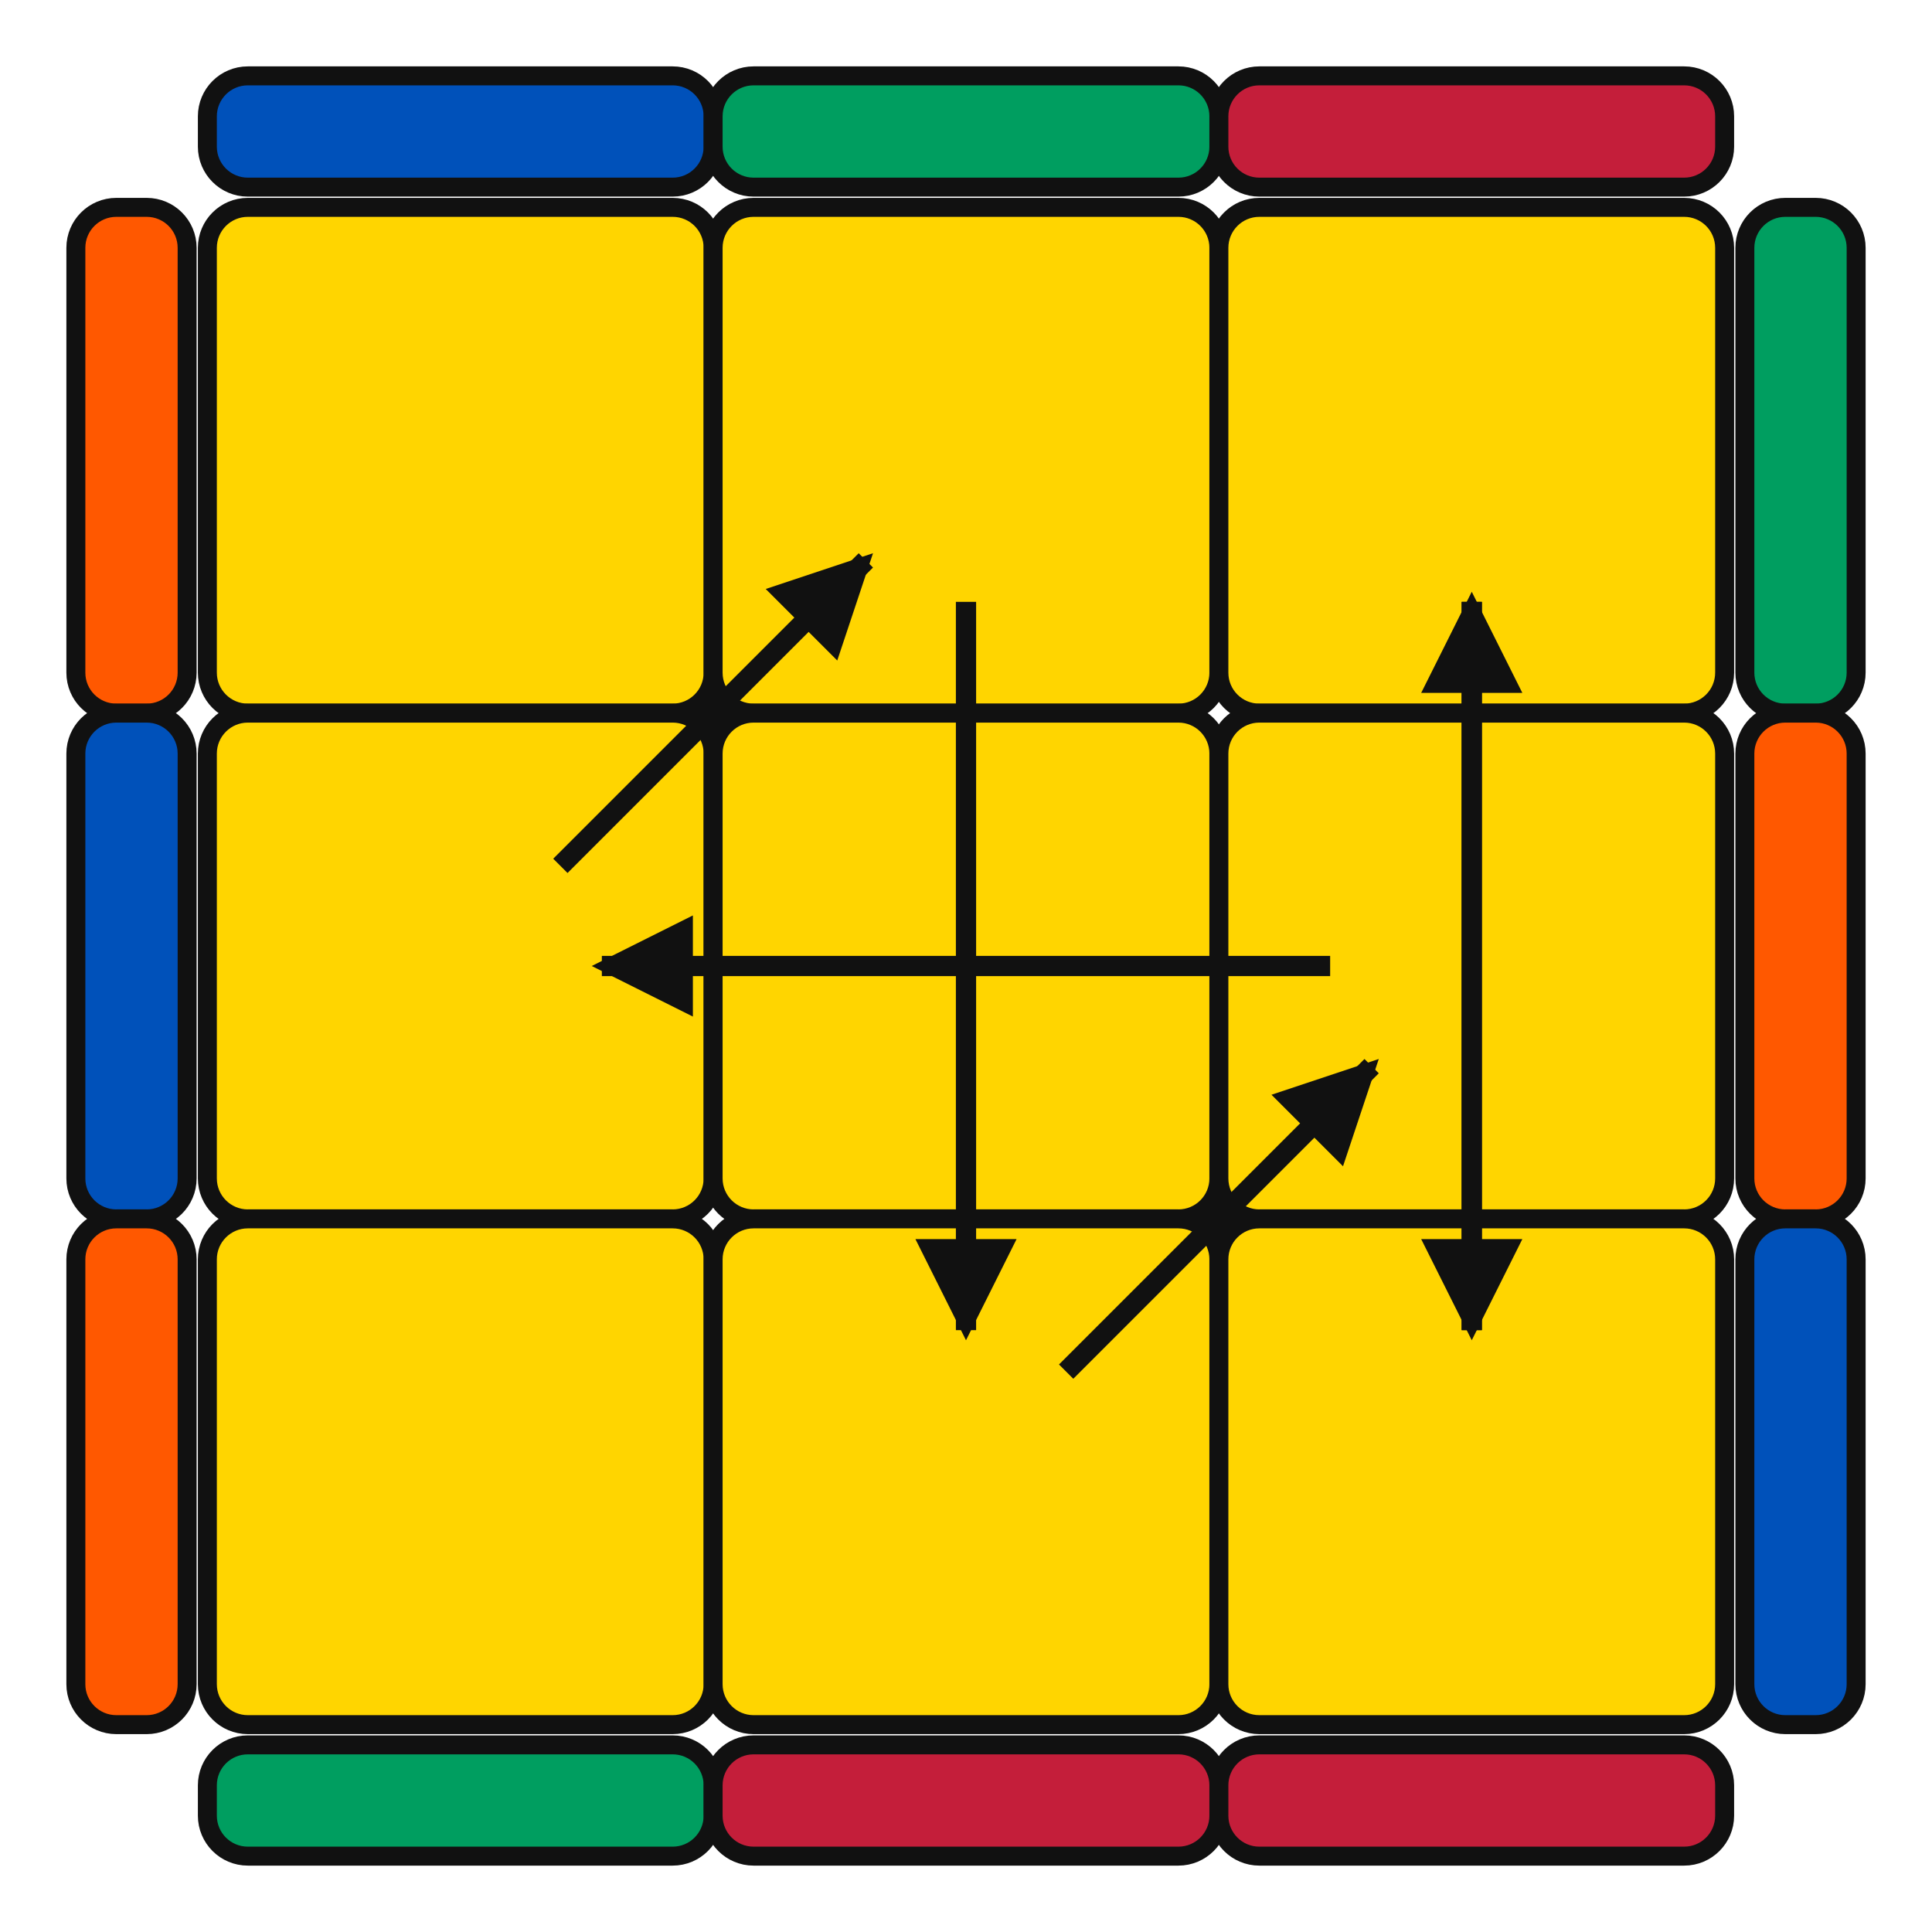
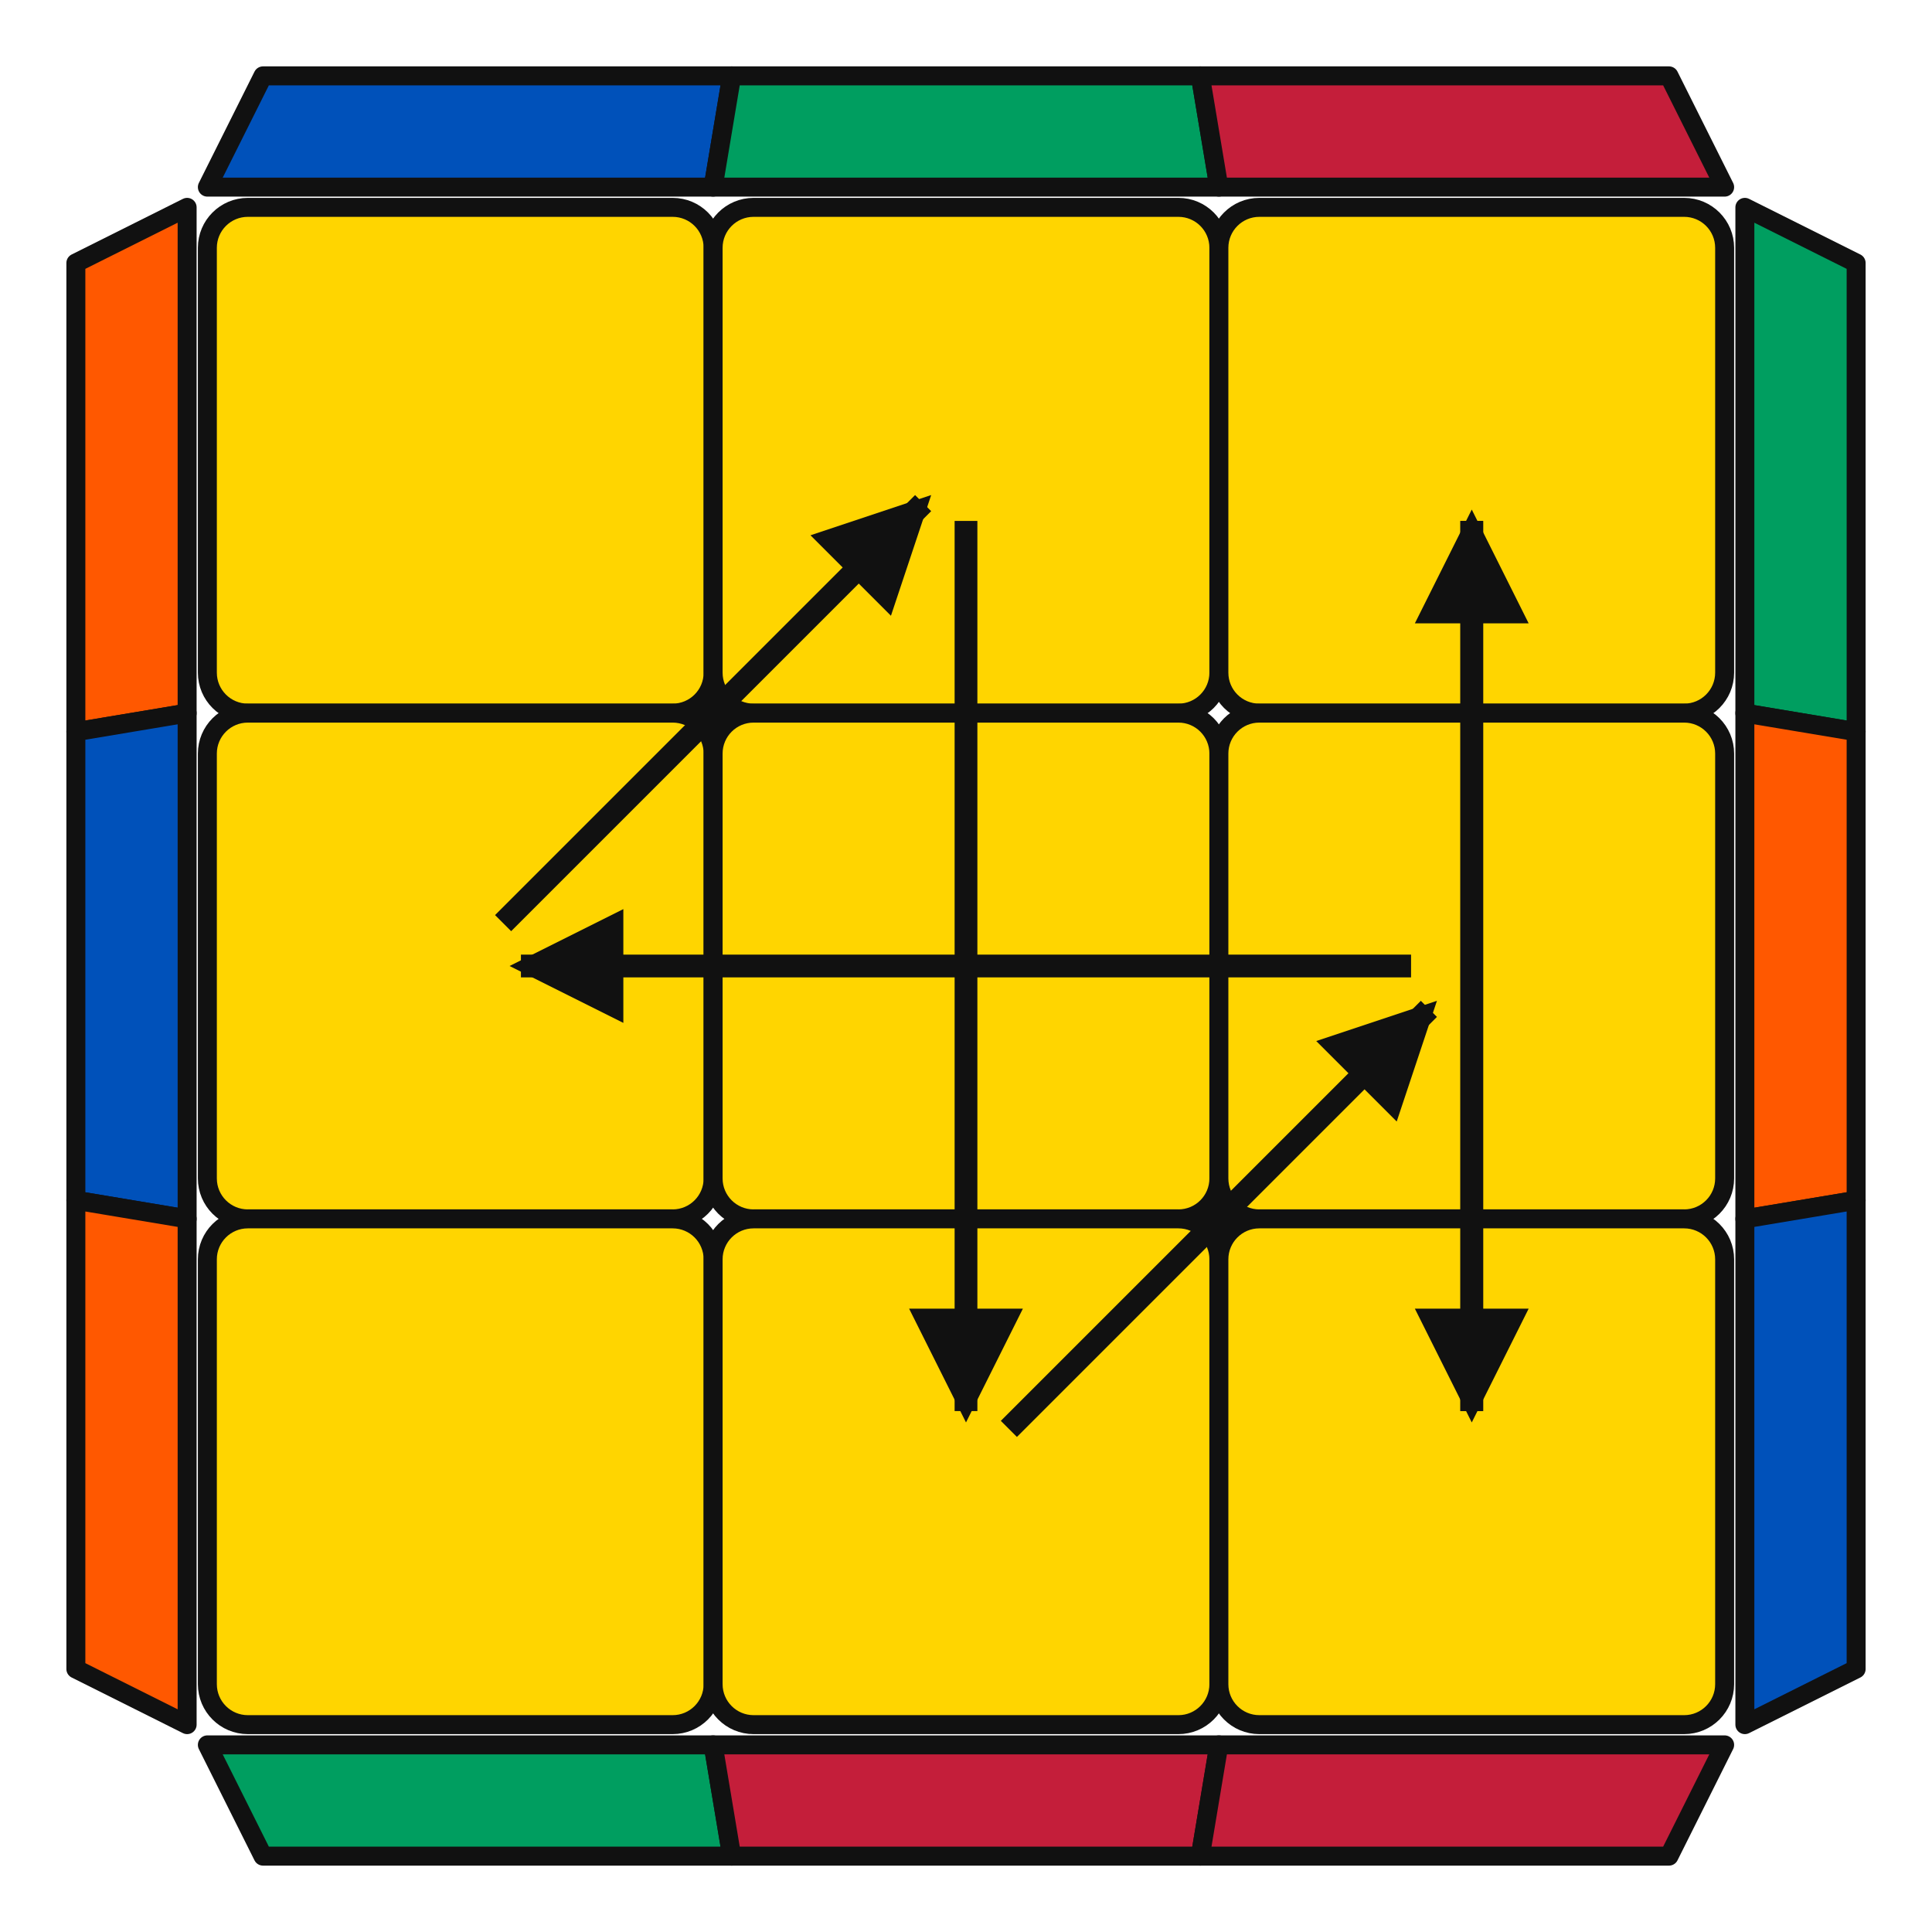
<svg xmlns="http://www.w3.org/2000/svg" viewBox="-6 -6 152.8 152.8" width="152.8" height="152.8">
  <defs>
    <marker id="ah" viewBox="0 0 10 10" refX="9" refY="5" markerWidth="5" markerHeight="5" orient="auto-start-reverse">
      <path d="M 0 0 L 10 5 L 0 10 z" fill="#111111" />
    </marker>
  </defs>
  <rect x="-6" y="-6" width="152.8" height="152.8" fill="#FFFFFF" />
  <rect x="10.40" y="10.40" width="40.00" height="40.00" rx="3.20" fill="#FFD500" stroke="#111111" stroke-width="1.5" />
  <rect x="50.40" y="10.40" width="40.00" height="40.00" rx="3.20" fill="#FFD500" stroke="#111111" stroke-width="1.5" />
  <rect x="90.40" y="10.40" width="40.00" height="40.00" rx="3.20" fill="#FFD500" stroke="#111111" stroke-width="1.5" />
  <rect x="10.40" y="50.40" width="40.00" height="40.00" rx="3.20" fill="#FFD500" stroke="#111111" stroke-width="1.5" />
  <rect x="50.40" y="50.40" width="40.00" height="40.00" rx="3.20" fill="#FFD500" stroke="#111111" stroke-width="1.5" />
  <rect x="90.40" y="50.40" width="40.00" height="40.00" rx="3.20" fill="#FFD500" stroke="#111111" stroke-width="1.5" />
  <rect x="10.40" y="90.40" width="40.00" height="40.00" rx="3.20" fill="#FFD500" stroke="#111111" stroke-width="1.5" />
  <rect x="50.40" y="90.40" width="40.00" height="40.00" rx="3.20" fill="#FFD500" stroke="#111111" stroke-width="1.5" />
  <rect x="90.40" y="90.40" width="40.00" height="40.00" rx="3.20" fill="#FFD500" stroke="#111111" stroke-width="1.5" />
-   <rect x="10.40" y="0.00" width="40.00" height="8.80" rx="3.20" fill="#0051BA" stroke="#111111" stroke-width="1.5" />
-   <rect x="50.40" y="0.00" width="40.00" height="8.80" rx="3.20" fill="#009E60" stroke="#111111" stroke-width="1.5" />
-   <rect x="90.40" y="0.00" width="40.00" height="8.80" rx="3.20" fill="#C41E3A" stroke="#111111" stroke-width="1.5" />
-   <rect x="10.40" y="132.00" width="40.00" height="8.80" rx="3.20" fill="#009E60" stroke="#111111" stroke-width="1.5" />
-   <rect x="50.40" y="132.00" width="40.00" height="8.80" rx="3.20" fill="#C41E3A" stroke="#111111" stroke-width="1.5" />
-   <rect x="90.40" y="132.00" width="40.00" height="8.80" rx="3.20" fill="#C41E3A" stroke="#111111" stroke-width="1.5" />
-   <rect x="0.00" y="10.40" width="8.80" height="40.00" rx="3.20" fill="#FF5800" stroke="#111111" stroke-width="1.5" />
-   <rect x="0.00" y="50.40" width="8.80" height="40.00" rx="3.20" fill="#0051BA" stroke="#111111" stroke-width="1.5" />
-   <rect x="0.00" y="90.40" width="8.80" height="40.00" rx="3.20" fill="#FF5800" stroke="#111111" stroke-width="1.5" />
-   <rect x="132.00" y="10.40" width="8.80" height="40.00" rx="3.20" fill="#009E60" stroke="#111111" stroke-width="1.5" />
-   <rect x="132.00" y="50.40" width="8.80" height="40.00" rx="3.20" fill="#FF5800" stroke="#111111" stroke-width="1.5" />
-   <rect x="132.00" y="90.40" width="8.80" height="40.00" rx="3.20" fill="#0051BA" stroke="#111111" stroke-width="1.5" />
-   <line x1="110.40" y1="41.60" x2="110.40" y2="99.20" stroke="#111111" stroke-width="1.6" marker-end="url(#ah)" />
-   <line x1="110.40" y1="99.20" x2="110.40" y2="41.60" stroke="#111111" stroke-width="1.6" marker-end="url(#ah)" />
-   <line x1="70.40" y1="41.60" x2="70.40" y2="99.20" stroke="#111111" stroke-width="1.6" marker-end="url(#ah)" />
-   <line x1="38.32" y1="62.48" x2="62.48" y2="38.32" stroke="#111111" stroke-width="1.6" marker-end="url(#ah)" />
-   <line x1="99.20" y1="70.40" x2="41.60" y2="70.40" stroke="#111111" stroke-width="1.6" marker-end="url(#ah)" />
-   <line x1="78.32" y1="102.48" x2="102.48" y2="78.32" stroke="#111111" stroke-width="1.6" marker-end="url(#ah)" />
+   <polygon points="14.80,0.00 51.87,0.00 50.40,8.80 10.40,8.80" fill="#0051BA" stroke="#111111" stroke-width="1.5" stroke-linejoin="round" />
+   <polygon points="51.87,0.00 88.93,0.00 90.40,8.80 50.40,8.80" fill="#009E60" stroke="#111111" stroke-width="1.5" stroke-linejoin="round" />
+   <polygon points="88.93,0.00 126.00,0.00 130.40,8.80 90.40,8.80" fill="#C41E3A" stroke="#111111" stroke-width="1.5" stroke-linejoin="round" />
+   <polygon points="10.40,132.00 50.40,132.00 51.87,140.80 14.80,140.80" fill="#009E60" stroke="#111111" stroke-width="1.5" stroke-linejoin="round" />
+   <polygon points="50.40,132.00 90.40,132.00 88.93,140.80 51.87,140.80" fill="#C41E3A" stroke="#111111" stroke-width="1.5" stroke-linejoin="round" />
+   <polygon points="90.40,132.00 130.40,132.00 126.00,140.80 88.93,140.80" fill="#C41E3A" stroke="#111111" stroke-width="1.5" stroke-linejoin="round" />
+   <polygon points="0.00,14.80 8.80,10.40 8.80,50.40 0.00,51.87" fill="#FF5800" stroke="#111111" stroke-width="1.5" stroke-linejoin="round" />
+   <polygon points="0.00,51.87 8.80,50.40 8.80,90.40 0.00,88.93" fill="#0051BA" stroke="#111111" stroke-width="1.5" stroke-linejoin="round" />
+   <polygon points="0.00,88.93 8.80,90.40 8.80,130.40 0.00,126.00" fill="#FF5800" stroke="#111111" stroke-width="1.5" stroke-linejoin="round" />
+   <polygon points="132.00,10.40 140.80,14.80 140.80,51.87 132.00,50.40" fill="#009E60" stroke="#111111" stroke-width="1.5" stroke-linejoin="round" />
+   <polygon points="132.00,50.40 140.80,51.87 140.80,88.93 132.00,90.40" fill="#FF5800" stroke="#111111" stroke-width="1.5" stroke-linejoin="round" />
+   <polygon points="132.00,90.40 140.80,88.93 140.80,126.00 132.00,130.40" fill="#0051BA" stroke="#111111" stroke-width="1.5" stroke-linejoin="round" />
+   <line x1="110.40" y1="35.20" x2="110.40" y2="105.60" stroke="#111111" stroke-width="1.8" marker-end="url(#ah)" />
+   <line x1="110.40" y1="105.60" x2="110.40" y2="35.20" stroke="#111111" stroke-width="1.8" marker-end="url(#ah)" />
+   <line x1="70.40" y1="35.20" x2="70.40" y2="105.60" stroke="#111111" stroke-width="1.8" marker-end="url(#ah)" />
+   <line x1="33.79" y1="67.01" x2="67.01" y2="33.79" stroke="#111111" stroke-width="1.8" marker-end="url(#ah)" />
+   <line x1="105.60" y1="70.40" x2="35.20" y2="70.40" stroke="#111111" stroke-width="1.8" marker-end="url(#ah)" />
+   <line x1="73.79" y1="107.01" x2="107.01" y2="73.79" stroke="#111111" stroke-width="1.8" marker-end="url(#ah)" />
</svg>
